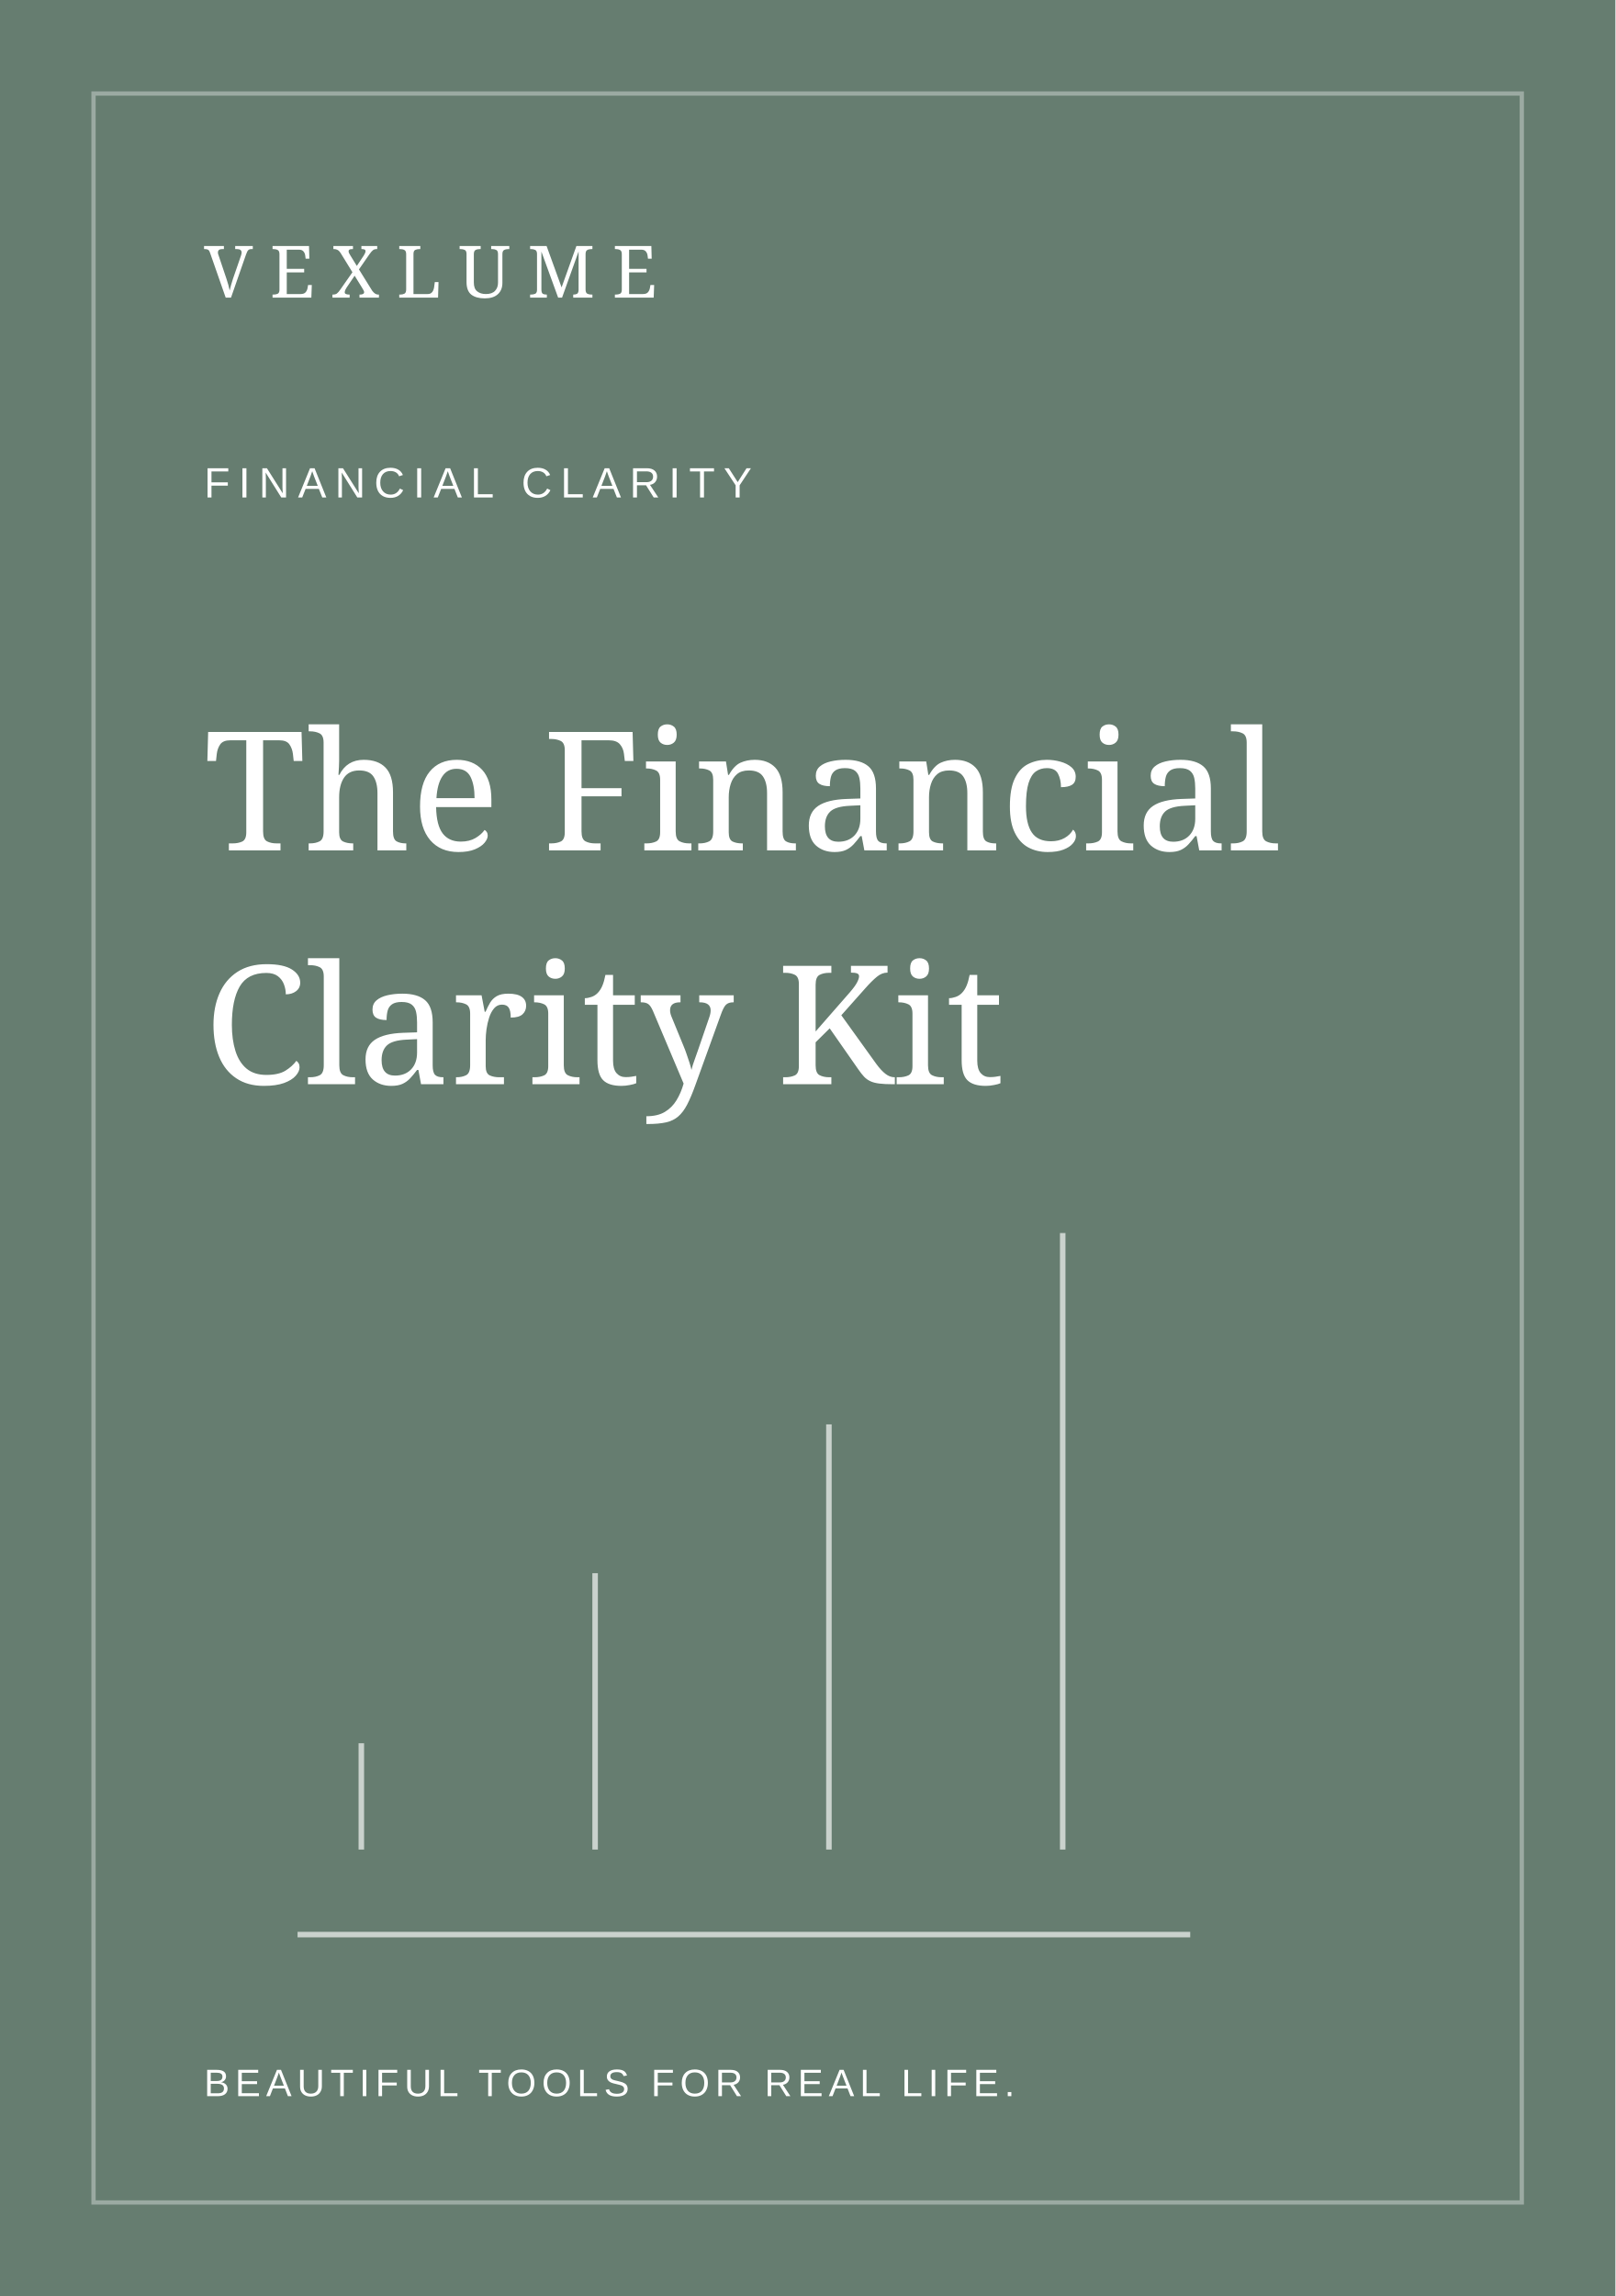
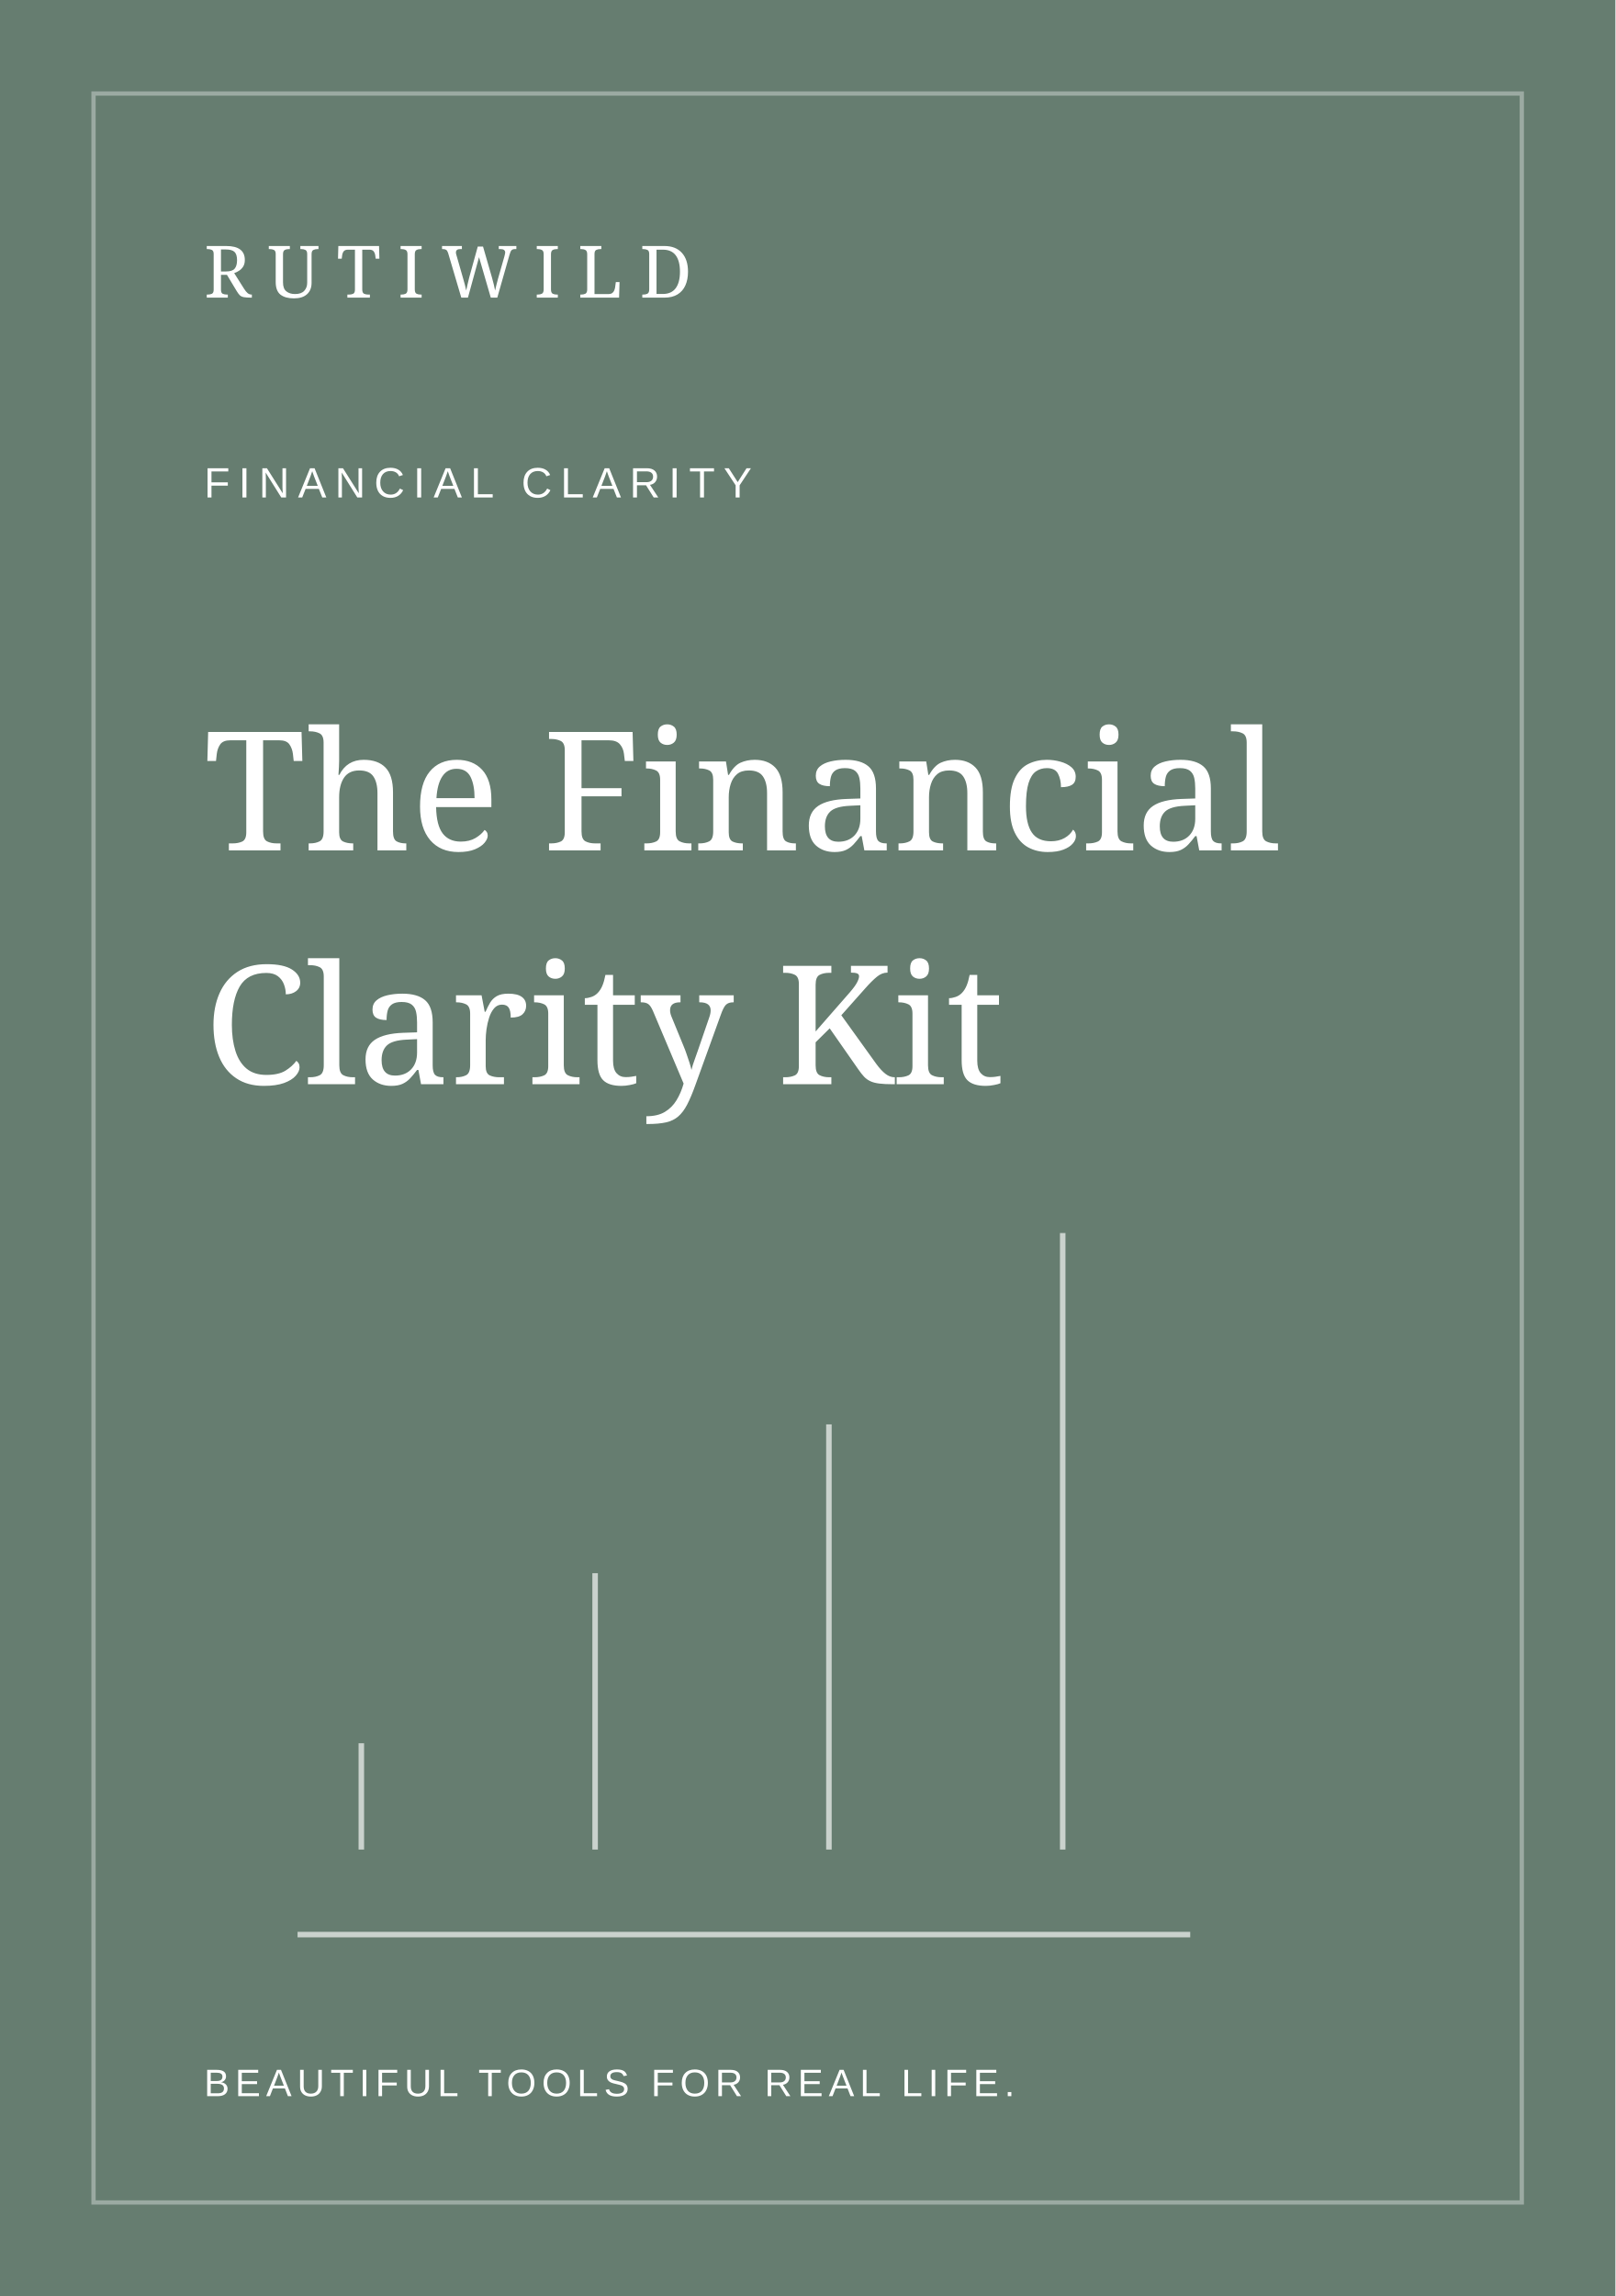
<svg xmlns="http://www.w3.org/2000/svg" width="380" height="540" viewBox="0 0 380 540">
  <rect width="380" height="540" fill="#667D70" />
  <rect x="22" y="22" width="336" height="496" fill="none" stroke="#FFFFFF" opacity=".35" />
  <g fill="#FFFFFF" font-family="Georgia,serif">
-     <text x="48" y="70" font-size="17" letter-spacing="4">VEXLUME</text>
+     <text x="48" y="70" font-size="17" letter-spacing="4">RUTIWILD</text>
    <text x="48" y="117" font-family="Arial,sans-serif" font-size="10" letter-spacing="2">FINANCIAL CLARITY</text>
    <text x="48" y="200" font-size="39">The Financial</text>
    <text x="48" y="255" font-size="39">Clarity Kit</text>
    <text x="48" y="493" font-family="Arial,sans-serif" font-size="9" letter-spacing="1.3">BEAUTIFUL TOOLS FOR REAL LIFE.</text>
  </g>
  <g fill="none" stroke="#FFFFFF" stroke-width="1.3" opacity=".65">
    <path d="M70 455h210M85 435v-25m55 25v-65m55 65v-100m55 100v-145" />
  </g>
</svg>
